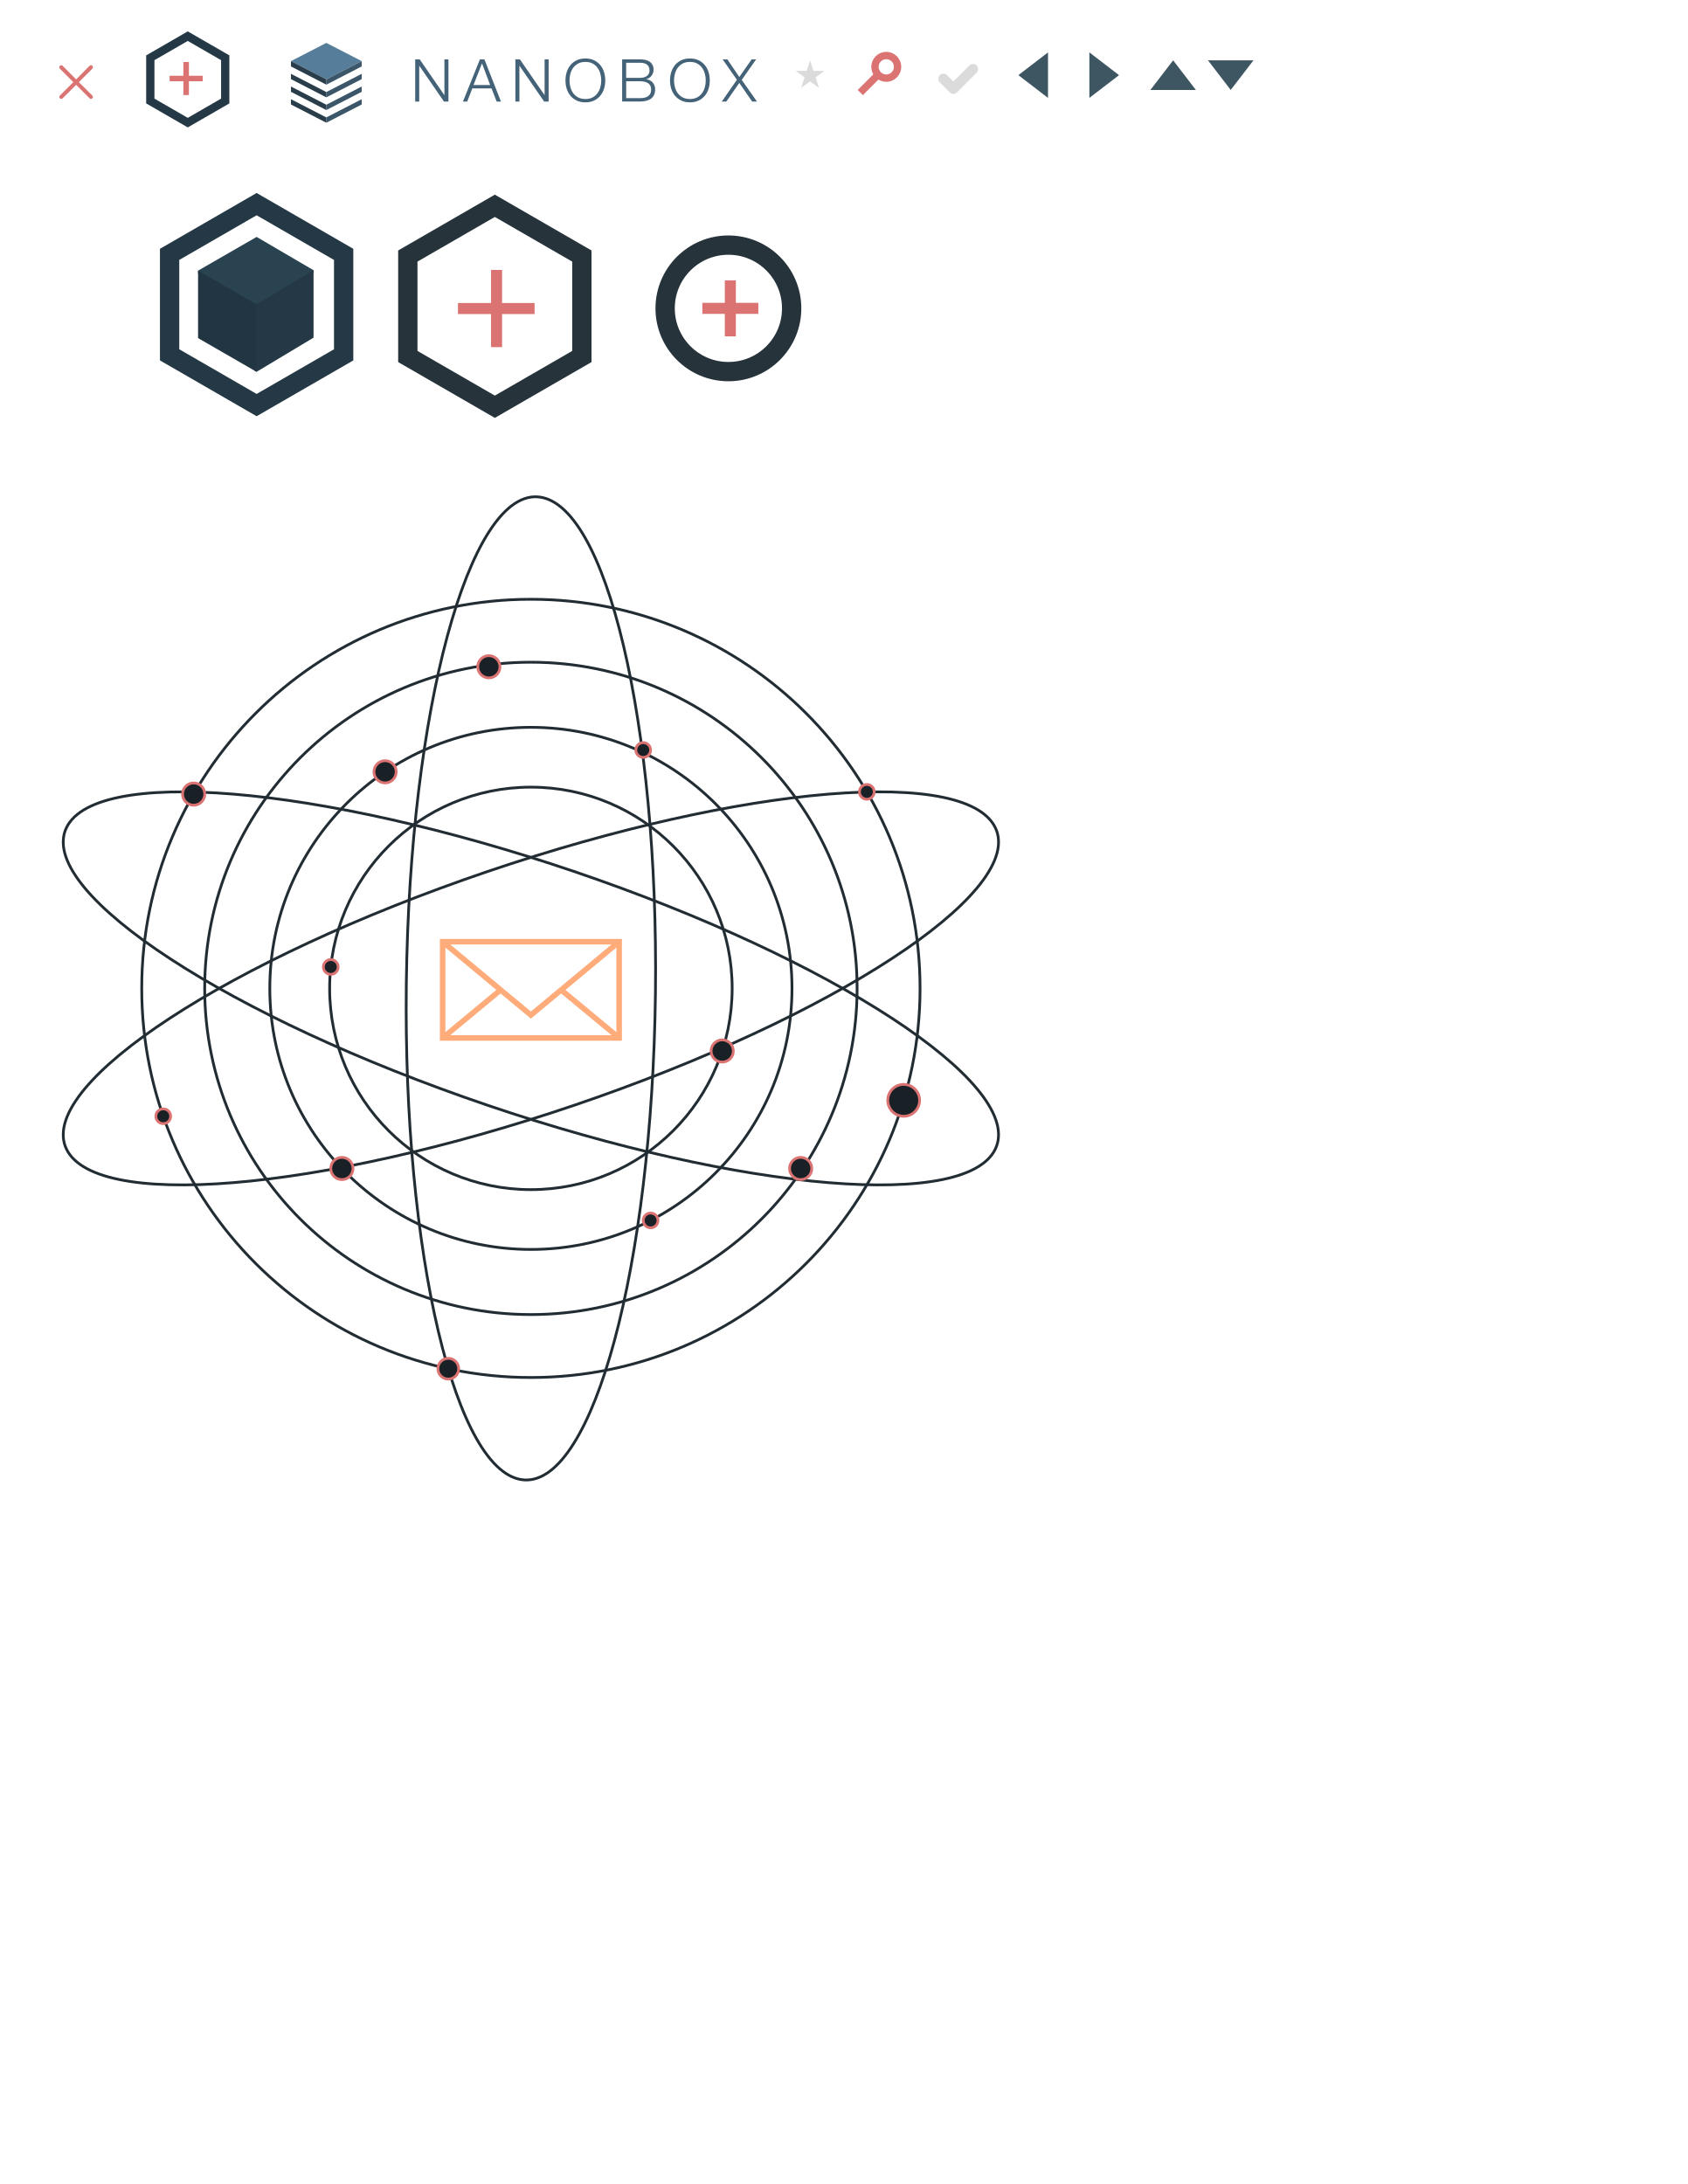
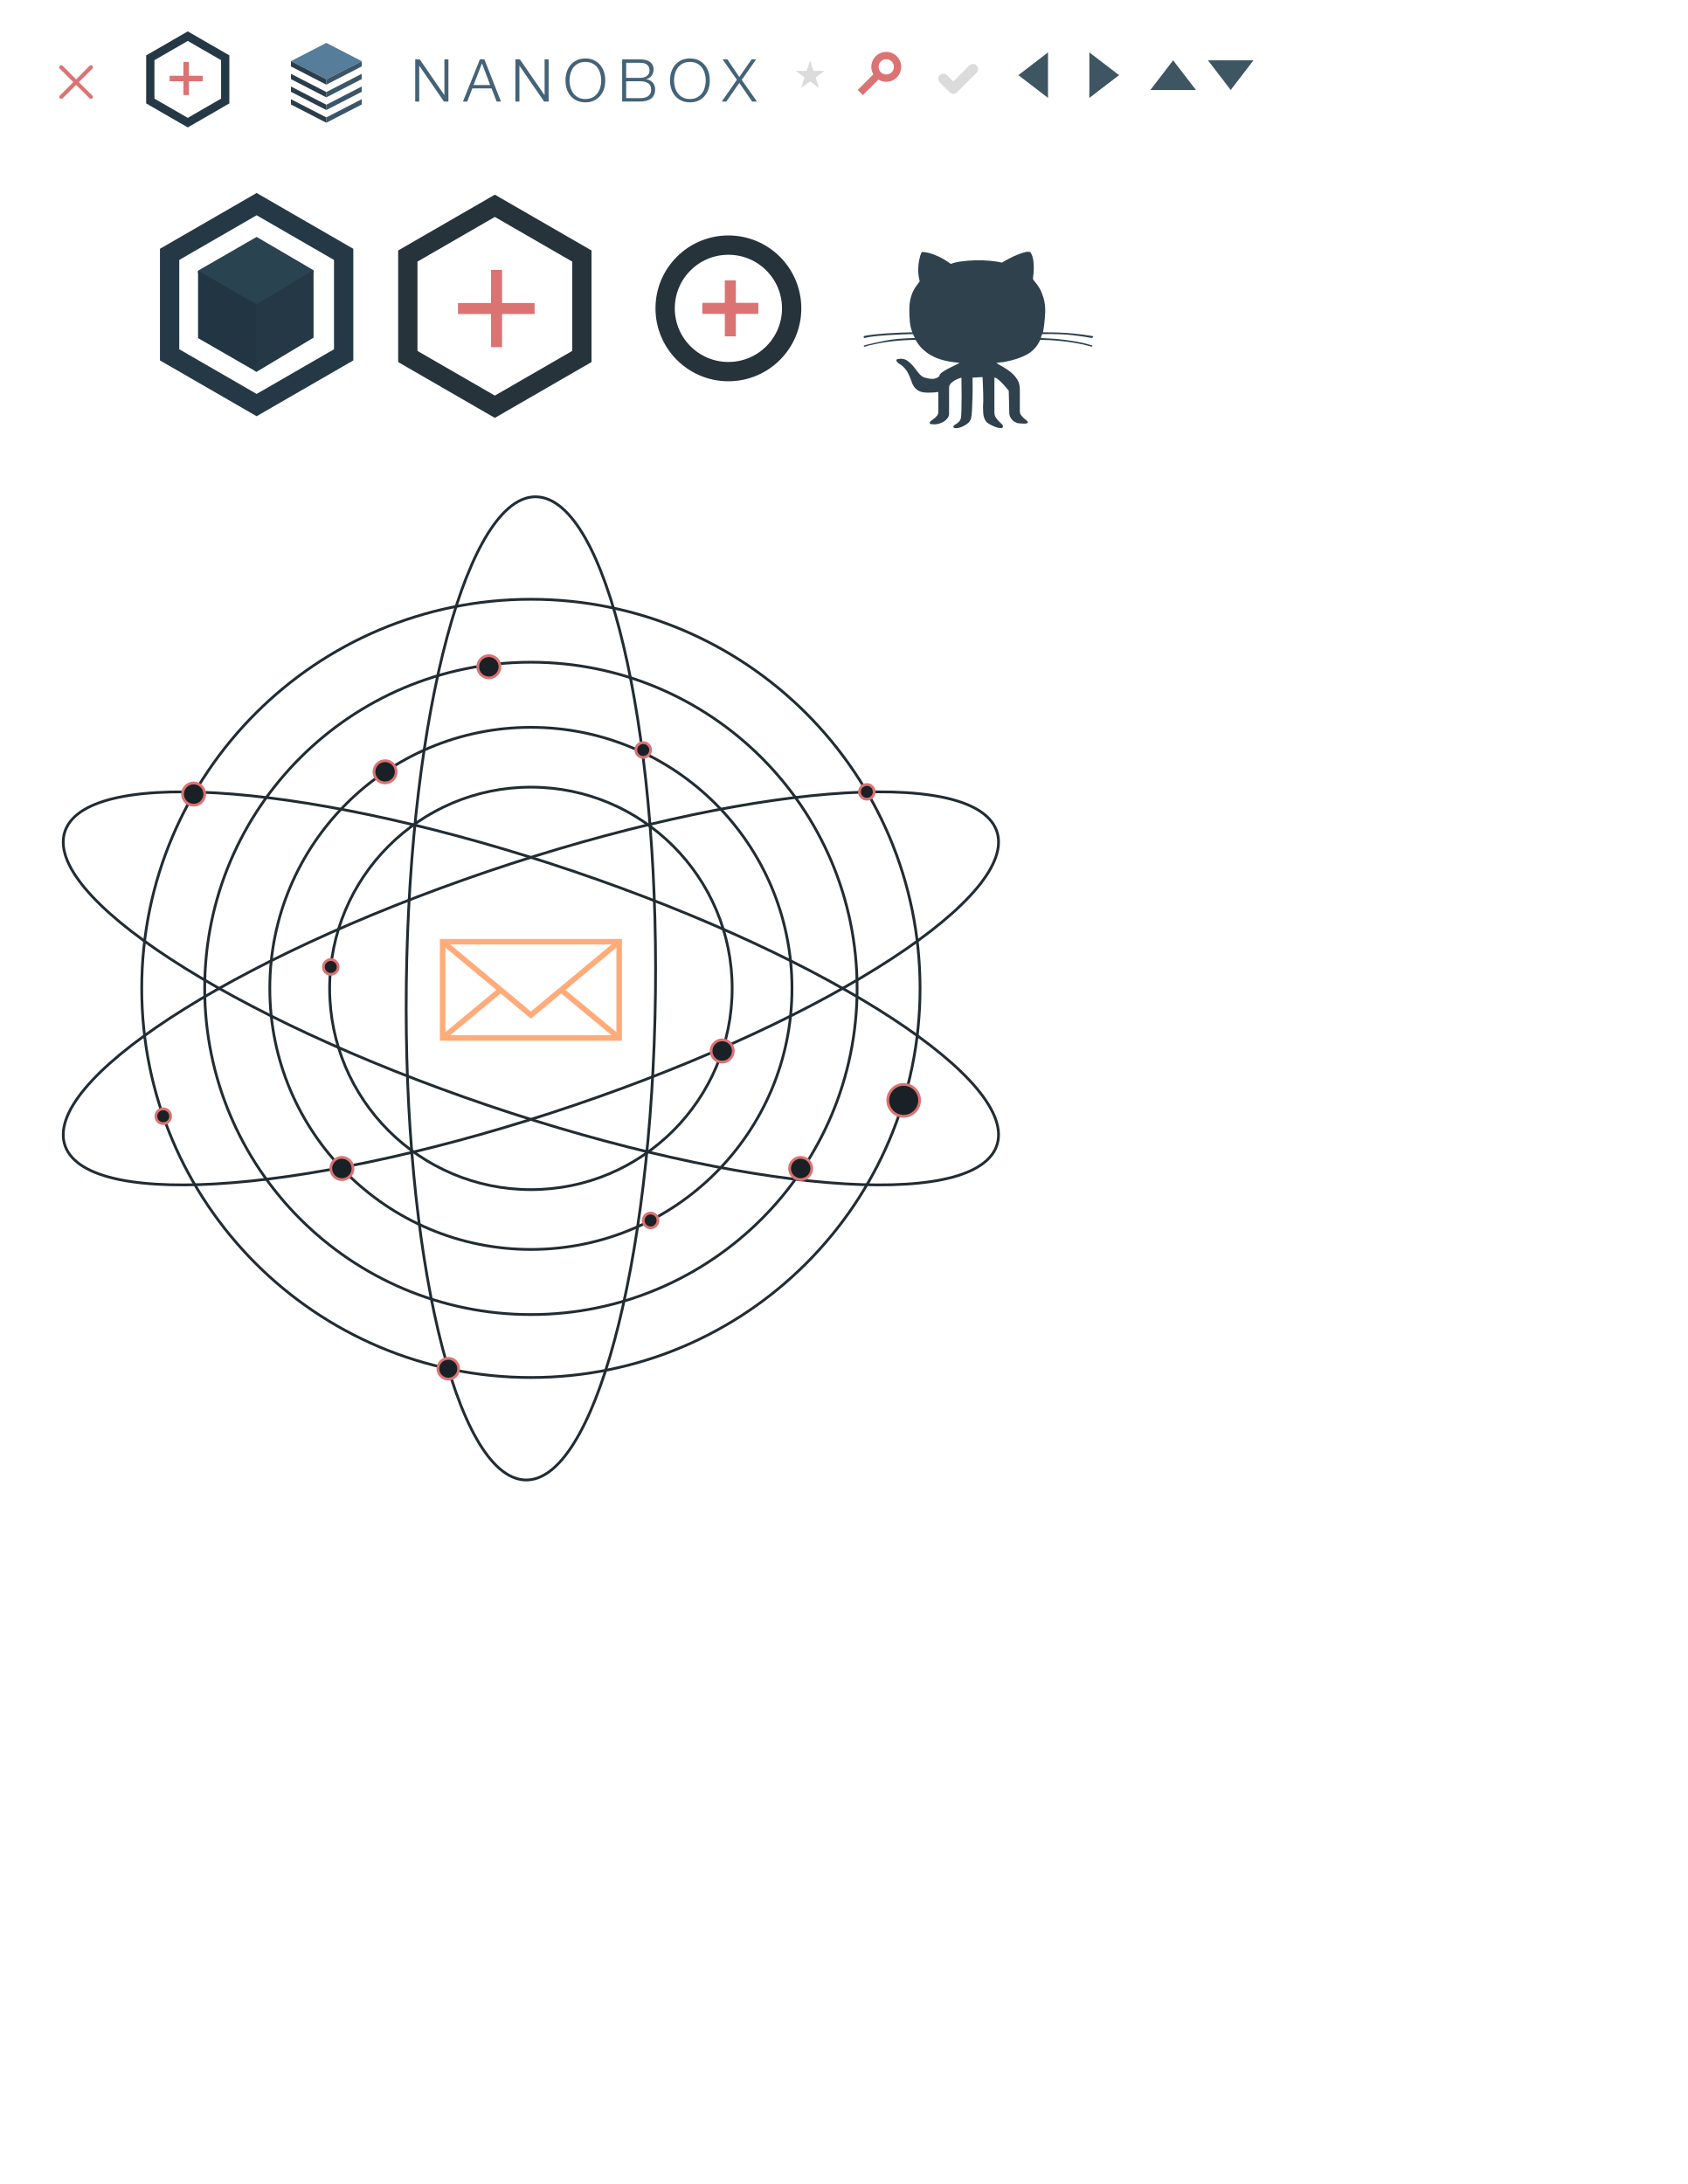
<svg xmlns="http://www.w3.org/2000/svg" xmlns:xlink="http://www.w3.org/1999/xlink" version="1.1" id="Layer_1" x="0px" y="0px" width="612px" height="792px" viewBox="0 0 612 792" enable-background="new 0 0 612 792" xml:space="preserve">
  <symbol id="New_Symbol" viewBox="-6.095 -6.102 12.19 12.202">
-     <g id="x_1_">
-       <path fill="#DB7373" d="M5.888-4.904C6.026-5.045,6.095-5.209,6.095-5.4c0-0.188-0.069-0.354-0.207-0.493    C5.75-6.033,5.579-6.102,5.375-6.102c-0.171,0-0.334,0.067-0.488,0.207L0.012-1.02l-4.898-4.875    c-0.139-0.14-0.297-0.207-0.477-0.207c-0.114,0-0.212,0.018-0.293,0.055C-5.737-6.01-5.815-5.959-5.888-5.895    C-6.026-5.756-6.095-5.59-6.095-5.4c0,0.191,0.069,0.355,0.207,0.496l4.874,4.873l-4.874,4.888    C-5.952,4.92-6.002,4.998-6.04,5.087c-0.036,0.089-0.055,0.183-0.055,0.28c0,0.099,0.019,0.19,0.055,0.281    c0.037,0.09,0.088,0.172,0.152,0.245c0.139,0.138,0.306,0.207,0.501,0.207c0.195,0,0.362-0.067,0.501-0.207L0.012,0.97    l4.874,4.924c0.139,0.138,0.306,0.207,0.501,0.207c0.195,0,0.363-0.067,0.501-0.206C5.953,5.82,6.001,5.738,6.035,5.648    C6.066,5.56,6.084,5.465,6.084,5.367c0-0.099-0.018-0.19-0.049-0.28C6.001,4.997,5.953,4.92,5.888,4.855L1.001-0.031L5.888-4.904z    " />
+     <g id="x_2_">
+       <path fill="#DB7373" d="M5.888-4.904C6.026-5.045,6.095-5.209,6.095-5.4c0-0.188-0.069-0.354-0.207-0.492    C5.75-6.033,5.579-6.102,5.375-6.102c-0.171,0-0.334,0.066-0.488,0.207L0.012-1.02l-4.898-4.875    c-0.139-0.141-0.297-0.207-0.477-0.207c-0.114,0-0.212,0.018-0.293,0.055C-5.737-6.01-5.815-5.959-5.888-5.895    C-6.026-5.756-6.095-5.59-6.095-5.4c0,0.191,0.069,0.355,0.207,0.496l4.874,4.873l-4.874,4.889    C-5.952,4.92-6.002,4.998-6.04,5.087c-0.036,0.089-0.055,0.183-0.055,0.28c0,0.099,0.019,0.189,0.055,0.281    c0.037,0.09,0.088,0.172,0.152,0.244C-5.749,6.031-5.582,6.1-5.387,6.1c0.195,0,0.362-0.066,0.501-0.207L0.012,0.97l4.874,4.924    c0.139,0.139,0.306,0.207,0.501,0.207c0.195,0,0.363-0.066,0.501-0.206C5.953,5.82,6.001,5.738,6.035,5.648    C6.066,5.56,6.084,5.465,6.084,5.367c0-0.1-0.018-0.19-0.049-0.28C6.001,4.997,5.953,4.92,5.888,4.855L1.001-0.031L5.888-4.904z" />
    </g>
  </symbol>
  <symbol id="New_Symbol_1" viewBox="-5.373 -8.25 10.746 16.5">
    <polygon fill="#3E5562" points="-5.373,-8.25 -5.373,8.25 5.373,0  " />
  </symbol>
  <g id="xbtn">
-     <use xlink:href="#New_Symbol" width="12.19" height="12.202" x="-6.095" y="-6.102" transform="matrix(1 0 0 -1 27.5947 29.7559)" overflow="visible" />
+     <use xlink:href="#New_Symbol" width="12.19" height="12.202" x="-6.095" y="-6.102" transform="matrix(1 0 0 -1 27.5947 29.7573)" overflow="visible" />
  </g>
  <g id="small-add-btn">
    <polygon fill="none" stroke="#243845" stroke-width="3" stroke-miterlimit="10" points="54.5,36.632 68.082,44.472 81.662,36.632    81.662,20.95 68.082,13.11 54.5,20.952  " />
    <line fill="none" stroke="#DB7373" stroke-width="2" stroke-miterlimit="10" x1="67.5" y1="22.472" x2="67.5" y2="34.472" />
    <line fill="none" stroke="#DB7373" stroke-width="2" stroke-miterlimit="10" x1="73.5" y1="28.472" x2="61.5" y2="28.472" />
  </g>
  <g id="add-btn">
    <line fill="none" stroke="#DB7373" stroke-width="4" stroke-miterlimit="10" x1="180.053" y1="97.884" x2="180.053" y2="125.884" />
    <line fill="none" stroke="#DB7373" stroke-width="4" stroke-miterlimit="10" x1="166.053" y1="111.884" x2="193.84" y2="111.884" />
    <polygon fill="none" stroke="#26333B" stroke-width="7" stroke-miterlimit="10" points="210.977,129.283 179.424,147.5    147.873,129.283 147.873,92.846 179.424,74.631 210.977,92.849  " />
  </g>
  <g id="engine-icon">
    <polygon fill="#2A4351" points="71.813,99.137 92.876,111.313 113.688,98.843 113.68,97.992 93.053,85.912 71.816,98.146  " />
    <polygon fill="#243845" points="113.688,122.443 93.012,134.846 92.239,134.383 92.239,110.827 113.688,97.979  " />
    <polygon id="_x3E_outline" fill="none" stroke="#243845" stroke-width="7" stroke-miterlimit="10" points="124.605,128.68    93.053,146.896 61.5,128.68 61.5,92.241 93.053,74.026 124.605,92.244  " />
    <polygon fill="#223542" points="71.816,122.611 92.99,134.814 92.99,110.35 71.816,98.146  " />
  </g>
  <g id="logo-horizontal">
    <g>
      <path fill="#446378" d="M152.181,21.521l8.918,12.938h0.043V21.521h1.458v15.307h-1.629l-8.918-12.949h-0.043v12.949h-1.458    V21.521H152.181z" />
      <path fill="#446378" d="M175.645,21.521l6.004,15.307h-1.561l-1.865-4.76h-6.964l-1.854,4.76h-1.543l6.155-15.307H175.645z     M177.725,30.825l-2.959-7.847l-3.064,7.847H177.725z" />
      <path fill="#446378" d="M188.508,21.521l8.918,12.938h0.043V21.521h1.459v15.307h-1.631l-8.918-12.949h-0.043v12.949h-1.457    V21.521H188.508z" />
      <path fill="#446378" d="M205.486,26.151c0.301-0.957,0.75-1.812,1.354-2.54c0.6-0.736,1.354-1.321,2.262-1.758    c0.906-0.438,1.961-0.654,3.162-0.654c1.198,0,2.25,0.219,3.146,0.654c0.9,0.437,1.65,1.021,2.252,1.758    c0.604,0.729,1.054,1.583,1.354,2.54c0.301,0.958,0.451,1.966,0.451,3.021c0,1.062-0.15,2.065-0.451,3.022    c-0.299,0.958-0.75,1.801-1.354,2.521c-0.602,0.729-1.352,1.312-2.252,1.747c-0.896,0.438-1.946,0.653-3.146,0.653    c-1.201,0-2.256-0.219-3.162-0.653c-0.908-0.436-1.662-1.019-2.262-1.747c-0.604-0.729-1.055-1.562-1.354-2.521    c-0.301-0.957-0.449-1.975-0.449-3.022S205.188,27.109,205.486,26.151z M206.826,31.629c0.227,0.812,0.564,1.53,1.029,2.166    c0.465,0.636,1.062,1.146,1.791,1.532c0.729,0.386,1.6,0.579,2.615,0.579c1.014,0,1.883-0.193,2.604-0.579    c0.725-0.386,1.314-0.896,1.779-1.532c0.463-0.636,0.809-1.354,1.027-2.166c0.223-0.807,0.334-1.625,0.334-2.454    c0-0.844-0.111-1.665-0.334-2.466c-0.221-0.8-0.564-1.519-1.027-2.154c-0.465-0.636-1.059-1.146-1.779-1.523    c-0.723-0.396-1.592-0.578-2.604-0.578c-1.016,0-1.887,0.188-2.615,0.578c-0.729,0.387-1.326,0.896-1.791,1.523    c-0.465,0.646-0.809,1.354-1.029,2.154c-0.221,0.801-0.332,1.622-0.332,2.466C206.494,30.004,206.605,30.822,206.826,31.629z" />
      <path fill="#446378" d="M232.07,21.521c0.643,0,1.262,0.061,1.854,0.182c0.594,0.122,1.109,0.329,1.562,0.622    c0.449,0.293,0.812,0.679,1.082,1.157c0.271,0.479,0.408,1.066,0.408,1.789c0,0.396-0.064,0.781-0.193,1.17    c-0.129,0.379-0.311,0.722-0.547,1.021c-0.232,0.312-0.514,0.567-0.836,0.782c-0.322,0.214-0.684,0.364-1.082,0.45v0.043    c0.984,0.128,1.771,0.527,2.357,1.211c0.586,0.679,0.879,1.519,0.879,2.52c0,0.243-0.021,0.521-0.064,0.825    c-0.043,0.312-0.129,0.621-0.258,0.943c-0.127,0.313-0.312,0.64-0.557,0.954c-0.244,0.312-0.568,0.589-0.98,0.818    c-0.406,0.232-0.906,0.436-1.5,0.575c-0.594,0.15-1.305,0.229-2.133,0.229h-6.478V21.52h6.479v0.01L232.07,21.521L232.07,21.521z     M232.07,28.231c0.586,0,1.094-0.067,1.521-0.204c0.43-0.146,0.785-0.321,1.061-0.562c0.287-0.229,0.5-0.512,0.646-0.82    c0.143-0.312,0.215-0.646,0.215-1.013c0-1.915-1.15-2.873-3.451-2.873h-5.018v5.477L232.07,28.231L232.07,28.231z M232.07,35.585    c0.543,0,1.059-0.047,1.543-0.14c0.486-0.103,0.914-0.271,1.287-0.504c0.371-0.243,0.664-0.568,0.879-0.979    c0.213-0.407,0.32-0.918,0.32-1.532c0-0.979-0.346-1.727-1.039-2.219c-0.693-0.493-1.689-0.74-2.99-0.74h-5.018v6.11    L232.07,35.585L232.07,35.585z" />
      <path fill="#446378" d="M243.391,26.151c0.299-0.957,0.75-1.812,1.35-2.54c0.605-0.736,1.355-1.321,2.271-1.758    c0.896-0.438,1.961-0.654,3.16-0.654c1.189,0,2.252,0.219,3.145,0.654c0.9,0.437,1.65,1.021,2.25,1.758    c0.605,0.729,1.051,1.583,1.355,2.54c0.301,0.958,0.441,1.966,0.441,3.021c0,1.062-0.145,2.065-0.441,3.022    c-0.309,0.958-0.75,1.801-1.355,2.521c-0.6,0.729-1.35,1.312-2.25,1.747c-0.895,0.438-1.951,0.653-3.145,0.653    c-1.199,0-2.266-0.219-3.16-0.653c-0.908-0.436-1.662-1.019-2.271-1.747c-0.6-0.729-1.051-1.562-1.35-2.521    c-0.301-0.957-0.451-1.975-0.451-3.022S243.09,27.109,243.391,26.151z M244.729,31.629c0.223,0.812,0.564,1.53,1.029,2.166    c0.465,0.636,1.061,1.146,1.791,1.532c0.729,0.386,1.6,0.579,2.613,0.579c1.016,0,1.885-0.193,2.604-0.579    c0.719-0.386,1.312-0.896,1.779-1.532c0.465-0.636,0.807-1.354,1.02-2.166c0.23-0.807,0.334-1.625,0.334-2.454    c0-0.844-0.104-1.665-0.334-2.466c-0.221-0.8-0.561-1.519-1.02-2.154c-0.465-0.635-1.062-1.146-1.779-1.523    c-0.723-0.396-1.59-0.578-2.604-0.578c-1.019,0-1.891,0.188-2.613,0.578c-0.73,0.387-1.326,0.896-1.791,1.523    c-0.465,0.646-0.812,1.354-1.029,2.154c-0.221,0.801-0.332,1.622-0.332,2.466C244.396,30.004,244.508,30.822,244.729,31.629z" />
      <path fill="#446378" d="M263.734,21.521l4.33,6.4l4.48-6.4h1.629l-5.23,7.46l5.531,7.847h-1.758l-4.652-6.753l-4.717,6.753h-1.629    l5.479-7.891l-5.188-7.416H263.734z" />
    </g>
    <polygon fill="#3B5669" points="118.323,42.58 131.147,35.971 131.147,37.896 118.323,44.508  " />
    <polygon fill="#2A3D4A" points="118.323,42.58 105.5,35.971 105.5,37.896 118.323,44.508  " />
    <polygon fill="#3B5669" points="118.323,37.979 131.147,31.368 131.147,33.295 118.323,39.906  " />
    <polygon fill="#2A3D4A" points="118.323,37.979 105.5,31.368 105.5,33.295 118.323,39.906  " />
    <polygon fill="#3B5669" points="118.323,33.376 131.147,26.767 131.147,28.693 118.323,35.305  " />
    <polygon fill="#2A3D4A" points="118.323,33.376 105.5,26.767 105.5,28.693 118.323,35.305  " />
    <polygon fill="#567D99" points="131.147,22.164 118.323,28.773 105.5,22.164 118.323,15.554  " />
    <polygon fill="#3B5669" points="118.323,28.773 131.147,22.164 131.147,24.092 118.323,30.703  " />
    <polygon fill="#2A3D4A" points="118.323,28.773 105.5,22.164 105.5,24.092 118.323,30.703  " />
  </g>
  <g id="circle-add-btn">
    <line fill="none" stroke="#DB7373" stroke-width="4" stroke-miterlimit="10" x1="264.816" y1="101.672" x2="264.816" y2="121.975" />
    <line fill="none" stroke="#DB7373" stroke-width="4" stroke-miterlimit="10" x1="254.665" y1="111.824" x2="274.967" y2="111.824" />
    <circle fill="none" stroke="#26333B" stroke-width="7" stroke-miterlimit="10" cx="264.113" cy="111.824" r="22.939" />
  </g>
  <g id="star">
    <polygon fill="#DBDBDB" points="293.729,21.902 294.963,25.701 298.957,25.701 295.726,28.049 296.96,31.848 293.729,29.5    290.497,31.848 291.73,28.049 288.5,25.701 292.494,25.701  " />
  </g>
  <g id="search">
-     <path fill="#DB7373" d="M321.354,29.66c-2.987,0-5.423-2.435-5.423-5.426c0-2.989,2.436-5.421,5.423-5.421   c2.99,0,5.426,2.432,5.426,5.421C326.779,27.226,324.345,29.66,321.354,29.66L321.354,29.66z M321.354,21.467   c-1.524,0-2.77,1.243-2.77,2.768c0,1.53,1.244,2.771,2.77,2.771c1.529,0,2.771-1.242,2.771-2.771   C324.126,22.709,322.884,21.467,321.354,21.467L321.354,21.467z" />
+     <path fill="#DB7373" d="M321.354,29.66c-2.986,0-5.423-2.435-5.423-5.426c0-2.989,2.437-5.421,5.423-5.421   c2.99,0,5.427,2.432,5.427,5.421C326.779,27.226,324.345,29.66,321.354,29.66L321.354,29.66z M321.354,21.467   c-1.523,0-2.77,1.243-2.77,2.768c0,1.53,1.244,2.771,2.77,2.771c1.529,0,2.771-1.242,2.771-2.771   C324.126,22.709,322.884,21.467,321.354,21.467L321.354,21.467z" />
    <polygon fill="#DB7373" points="312.877,34.5 311,32.619 317.485,26.136 319.362,28.014  " />
  </g>
  <g id="check">
-     <path fill="#DBDBDB" d="M345.691,34.061c-0.262,0-0.498-0.051-0.715-0.153c-0.216-0.102-0.419-0.238-0.611-0.408l-3.604-3.621   c-0.182-0.181-0.316-0.388-0.407-0.621c-0.092-0.232-0.137-0.467-0.137-0.706c0-0.238,0.045-0.47,0.137-0.697   c0.091-0.227,0.227-0.425,0.407-0.595c0.183-0.181,0.39-0.32,0.621-0.417c0.231-0.096,0.467-0.145,0.705-0.145   s0.47,0.048,0.697,0.145c0.227,0.097,0.43,0.235,0.61,0.417l2.296,2.295l5.797-5.814c0.182-0.181,0.386-0.317,0.611-0.408   c0.227-0.091,0.462-0.136,0.706-0.136c0.243,0,0.479,0.045,0.705,0.136c0.227,0.091,0.432,0.227,0.611,0.408   c0.182,0.182,0.313,0.386,0.399,0.612c0.085,0.227,0.128,0.462,0.128,0.706c0,0.244-0.043,0.479-0.128,0.705   c-0.086,0.227-0.219,0.431-0.399,0.612L347,33.5c-0.17,0.17-0.365,0.306-0.586,0.408C346.193,34.01,345.952,34.061,345.691,34.061z   " />
+     <path fill="#DBDBDB" d="M345.691,34.061c-0.263,0-0.498-0.051-0.716-0.153c-0.216-0.102-0.419-0.238-0.61-0.408l-3.604-3.621   c-0.182-0.181-0.315-0.388-0.407-0.621c-0.092-0.232-0.137-0.467-0.137-0.706c0-0.238,0.045-0.47,0.137-0.697   s0.228-0.425,0.407-0.595c0.184-0.181,0.391-0.32,0.621-0.417c0.231-0.096,0.467-0.145,0.705-0.145s0.47,0.048,0.697,0.145   c0.227,0.097,0.43,0.235,0.609,0.417l2.297,2.295l5.797-5.814c0.182-0.181,0.386-0.317,0.61-0.408   c0.228-0.091,0.462-0.136,0.706-0.136c0.243,0,0.479,0.045,0.705,0.136c0.228,0.091,0.433,0.227,0.611,0.408   c0.182,0.182,0.312,0.386,0.398,0.612c0.085,0.227,0.128,0.462,0.128,0.706c0,0.244-0.043,0.479-0.128,0.705   c-0.086,0.227-0.219,0.431-0.398,0.612L347,33.5c-0.17,0.17-0.365,0.306-0.586,0.408C346.193,34.01,345.952,34.061,345.691,34.061z   " />
  </g>
  <g id="left-arrow">
    <use xlink:href="#New_Symbol_1" width="10.746" height="16.5" x="-5.373" y="-8.25" transform="matrix(-1 0 0 -1 374.627 27.25)" overflow="visible" />
  </g>
  <g id="up-arrow">
-     <use xlink:href="#New_Symbol_1" width="10.746" height="16.5" x="-5.373" y="-8.25" transform="matrix(4.489620e-11 -1 1 4.489620e-11 425.373 27.25)" overflow="visible" />
+     <use xlink:href="#New_Symbol_1" width="10.746" height="16.5" x="-5.373" y="-8.25" transform="matrix(4.489581e-11 -1 1 4.489581e-11 425.373 27.25)" overflow="visible" />
  </g>
  <g id="down-arrow">
-     <use xlink:href="#New_Symbol_1" width="10.746" height="16.5" x="-5.373" y="-8.25" transform="matrix(-1.346886e-10 1 -1 -1.346886e-10 446.25 27.25)" overflow="visible" />
+     <use xlink:href="#New_Symbol_1" width="10.746" height="16.5" x="-5.373" y="-8.25" transform="matrix(-1.346874e-10 1 -1 -1.346874e-10 446.25 27.25)" overflow="visible" />
  </g>
  <g id="right-arrow">
    <use xlink:href="#New_Symbol_1" width="10.746" height="16.5" x="-5.373" y="-8.25" transform="matrix(1 0 0 -1 400.373 27.25)" overflow="visible" />
  </g>
  <g id="mail">
    <circle fill="none" stroke="#212C33" stroke-miterlimit="10" cx="192.499" cy="358.426" r="72.976" />
    <circle fill="none" stroke="#212C33" stroke-miterlimit="10" cx="192.499" cy="358.426" r="94.669" />
-     <path fill="none" stroke="#212C33" stroke-miterlimit="10" d="M310.779,358.426c0,65.325-52.957,118.281-118.283,118.281   c-65.321,0-118.278-52.956-118.278-118.281c0-65.326,52.957-118.281,118.278-118.281   C257.822,240.145,310.779,293.1,310.779,358.426z" />
-     <path fill="none" stroke="#212C33" stroke-miterlimit="10" d="M360.292,299.048c13.425,21.761-50.818,65.986-143.489,98.78   c-92.666,32.791-178.674,41.735-192.101,19.977c-13.425-21.763,50.819-65.989,143.486-98.78   C260.859,286.23,346.867,277.287,360.292,299.048z" />
+     <path fill="none" stroke="#212C33" stroke-miterlimit="10" d="M310.779,358.426c0,65.325-52.958,118.281-118.283,118.281   c-65.321,0-118.278-52.956-118.278-118.281c0-65.326,52.957-118.281,118.278-118.281   C257.822,240.145,310.779,293.1,310.779,358.426z" />
+     <path fill="none" stroke="#212C33" stroke-miterlimit="10" d="M360.292,299.048c13.425,21.761-50.818,65.986-143.489,98.78   c-92.666,32.791-178.674,41.734-192.101,19.977c-13.425-21.763,50.819-65.989,143.486-98.78   C260.859,286.23,346.867,277.287,360.292,299.048z" />
    <path fill="none" stroke="#212C33" stroke-miterlimit="10" d="M360.292,417.803c13.425-21.76-50.818-65.985-143.489-98.779   c-92.666-32.792-178.674-41.736-192.101-19.977c-13.425,21.762,50.819,65.988,143.486,98.78   C260.859,430.621,346.867,439.564,360.292,417.803z" />
-     <path fill="none" stroke="#212C33" stroke-miterlimit="10" d="M188.031,536.361c24.85,6.021,46.992-68.762,49.459-167.034   c2.467-98.266-15.678-182.812-40.526-188.836c-24.852-6.022-46.995,68.764-49.462,167.03   C145.035,445.793,163.181,530.34,188.031,536.361z" />
+     <path fill="none" stroke="#212C33" stroke-miterlimit="10" d="M188.031,536.361c24.85,6.021,46.992-68.763,49.459-167.034   c2.467-98.266-15.678-182.812-40.526-188.836c-24.852-6.022-46.995,68.764-49.462,167.03   C145.035,445.793,163.181,530.34,188.031,536.361z" />
    <circle fill="none" stroke="#212C33" stroke-miterlimit="10" cx="192.499" cy="358.426" r="141.107" />
    <g>
      <rect x="160.499" y="341.5" fill="none" stroke="#FFAB7A" stroke-width="2" stroke-miterlimit="10" width="64" height="34.905" />
      <polyline fill="none" stroke="#FFAB7A" stroke-width="2" stroke-miterlimit="10" points="224.499,341.5 192.499,368.109     160.499,341.5   " />
      <line fill="none" stroke="#FFAB7A" stroke-width="2" stroke-miterlimit="10" x1="203.377" y1="358.898" x2="224.499" y2="376.405" />
      <line fill="none" stroke="#FFAB7A" stroke-width="2" stroke-miterlimit="10" x1="160.499" y1="376.405" x2="181.622" y2="358.897" />
    </g>
    <circle fill="#192126" stroke="#DB7373" stroke-miterlimit="10" cx="261.871" cy="381.124" r="4.031" />
    <circle fill="#192126" stroke="#DB7373" stroke-miterlimit="10" cx="162.546" cy="496.346" r="3.761" />
    <circle fill="#192126" stroke="#DB7373" stroke-miterlimit="10" cx="235.907" cy="442.576" r="2.677" />
    <circle fill="#192126" stroke="#DB7373" stroke-miterlimit="10" cx="233.23" cy="271.979" r="2.677" />
    <circle fill="#192126" stroke="#DB7373" stroke-miterlimit="10" cx="59.197" cy="404.795" r="2.677" />
    <circle fill="#192126" stroke="#DB7373" stroke-miterlimit="10" cx="119.936" cy="350.655" r="2.677" />
    <circle fill="#192126" stroke="#DB7373" stroke-miterlimit="10" cx="314.306" cy="287.156" r="2.677" />
    <circle fill="#192126" stroke="#DB7373" stroke-miterlimit="10" cx="327.667" cy="399.021" r="5.774" />
    <circle fill="#192126" stroke="#DB7373" stroke-miterlimit="10" cx="70.216" cy="287.967" r="4.031" />
    <circle fill="#192126" stroke="#DB7373" stroke-miterlimit="10" cx="290.318" cy="423.738" r="4.031" />
    <circle fill="#192126" stroke="#DB7373" stroke-miterlimit="10" cx="139.627" cy="279.885" r="4.031" />
    <circle fill="#192126" stroke="#DB7373" stroke-miterlimit="10" cx="177.259" cy="241.794" r="4.031" />
    <circle fill="#192126" stroke="#DB7373" stroke-miterlimit="10" cx="123.967" cy="423.738" r="4.031" />
  </g>
+   <g id="github">
+     <path fill="#2F414D" d="M395.961,122.583c-1.82-0.346-4.156-0.692-7.015-1.04c-2.857-0.346-6.538-0.475-11.04-0.39   c-0.304,0.52-0.454,0.997-0.454,1.43c0.734,0.044,1.785,0.097,3.149,0.163s2.889,0.195,4.577,0.39   c1.688,0.193,3.465,0.454,5.325,0.779c1.861,0.325,3.68,0.769,5.457,1.331l0.193,0.195c-0.13,0.174-0.282,0.259-0.454,0.259   c-1.731-0.52-3.54-0.941-5.423-1.266c-1.884-0.324-3.681-0.574-5.391-0.748c-1.71-0.172-3.246-0.292-4.61-0.357   c-1.364-0.064-2.394-0.097-3.085-0.097c-1.127,2.467-2.815,4.286-5.065,5.455c-2.252,1.169-5.065,2.058-8.443,2.663   c-0.433,0-0.833,0.033-1.201,0.099c-0.367,0.064-0.791,0.097-1.267,0.097c0.692,0.477,1.527,0.985,2.501,1.526   s1.916,1.181,2.825,1.915c0.909,0.738,1.677,1.615,2.305,2.631s0.942,2.218,0.942,3.604v7.924c0,0.561,0.163,1.049,0.487,1.46   c0.324,0.41,0.671,0.779,1.038,1.104c0.369,0.325,0.703,0.607,1.007,0.845c0.303,0.237,0.433,0.444,0.39,0.616   c0,0.174-0.141,0.293-0.421,0.357c-0.282,0.065-0.618,0.099-1.007,0.099c-0.391,0-0.802-0.023-1.234-0.066   c-0.434-0.044-0.823-0.087-1.169-0.129c-0.866-0.348-1.494-0.748-1.884-1.202c-0.389-0.454-0.671-0.898-0.845-1.332   c-0.172-0.477-0.238-0.997-0.193-1.559l-0.195-7.663c-0.693-0.866-1.364-1.646-2.014-2.338c-0.563-0.604-1.136-1.157-1.721-1.656   c-0.584-0.497-1.071-0.746-1.461-0.746V149.6c0,0.649,0.162,1.233,0.486,1.752c0.325,0.52,0.683,0.974,1.072,1.364   c0.389,0.39,0.746,0.736,1.071,1.04c0.324,0.302,0.486,0.562,0.486,0.779c0,0.476-0.249,0.715-0.746,0.715   c-0.498,0-1.072-0.108-1.722-0.325c-0.648-0.218-1.298-0.499-1.947-0.844c-0.649-0.348-1.126-0.649-1.43-0.91   c-0.779-0.779-1.223-1.926-1.331-3.441c-0.108-1.517-0.097-2.987,0.032-4.415c0-0.694-0.011-1.526-0.032-2.5   c-0.021-0.976-0.055-1.917-0.097-2.827c-0.045-1.081-0.087-2.164-0.13-3.246l-3.638,0.195c0.042,2.381,0.042,4.61,0,6.689   c-0.043,1.774-0.108,3.484-0.194,5.13c-0.088,1.644-0.239,2.75-0.455,3.312c-0.347,0.736-0.866,1.341-1.558,1.818   c-0.693,0.476-1.397,0.833-2.112,1.072c-0.713,0.236-1.331,0.346-1.849,0.325c-0.521-0.023-0.781-0.207-0.781-0.553   c0-0.216,0.12-0.4,0.357-0.552c0.238-0.151,0.521-0.336,0.845-0.551c0.324-0.218,0.626-0.478,0.91-0.781   c0.28-0.303,0.486-0.713,0.616-1.233c0.085-0.477,0.151-1.494,0.195-3.053c0.043-1.559,0.063-3.204,0.063-4.935   c0-2.036-0.021-4.264-0.063-6.689c-0.867,0.259-1.625,0.562-2.274,0.909c-0.562,0.303-1.07,0.682-1.526,1.138   c-0.454,0.454-0.681,0.983-0.681,1.59v9.416c0,0.606-0.185,1.159-0.552,1.657c-0.369,0.497-0.823,0.909-1.364,1.233   c-0.541,0.325-1.115,0.574-1.722,0.748c-0.606,0.172-1.126,0.259-1.558,0.259c-0.348,0-0.737-0.023-1.169-0.065   c-0.435-0.043-0.649-0.172-0.649-0.389c0-0.303,0.162-0.574,0.487-0.812c0.324-0.239,0.682-0.51,1.07-0.812   c0.391-0.303,0.748-0.651,1.072-1.04c0.325-0.39,0.487-0.867,0.487-1.43v-7.208c-0.304,0.043-0.649,0.085-1.04,0.129   c-0.348,0.043-0.746,0.076-1.201,0.097c-0.454,0.021-0.964,0.033-1.525,0.033c-1.43,0-2.522-0.207-3.28-0.617   c-0.758-0.413-1.343-0.921-1.753-1.526c-0.413-0.606-0.715-1.223-0.91-1.851c-0.194-0.626-0.399-1.179-0.616-1.656   c-0.563-1.386-1.181-2.446-1.851-3.183c-0.673-0.736-1.397-1.32-2.176-1.752c-0.478-0.346-0.758-0.682-0.845-1.007   s0.108-0.529,0.586-0.618c1.298-0.215,2.38-0.031,3.246,0.553c0.865,0.585,1.635,1.289,2.305,2.11   c0.671,0.823,1.32,1.646,1.949,2.469c0.627,0.821,1.354,1.363,2.176,1.623c1.255,0.346,2.261,0.499,3.019,0.455   c0.758-0.043,1.505-0.346,2.241-0.909c0.043-0.52,0.4-1.018,1.072-1.495c0.671-0.476,1.428-0.93,2.272-1.362   c0.845-0.433,1.656-0.833,2.435-1.202c0.78-0.367,1.32-0.659,1.625-0.877h-0.261c-4.2-0.346-7.555-1.233-10.065-2.663   c-2.512-1.428-4.396-3.312-5.651-5.65c-2.251,0.044-4.265,0.141-6.038,0.292c-1.775,0.152-3.378,0.336-4.808,0.552   c-1.428,0.217-2.684,0.444-3.766,0.682s-2.077,0.466-2.987,0.682c-0.13,0.129-0.292,0.205-0.487,0.226   c-0.194,0.023-0.336,0.033-0.423,0.033c-0.042,0.044-0.087,0.044-0.129,0c-0.087,0-0.13-0.085-0.13-0.259   c-0.044,0-0.044-0.021,0-0.065c0-0.085,0.087-0.13,0.259-0.13c0.087,0,0.195-0.033,0.326-0.097c0.13-0.065,0.236-0.098,0.325-0.098   c1.903-0.476,4.22-0.984,6.948-1.526c2.729-0.541,6.276-0.854,10.65-0.941c-0.13-0.26-0.249-0.508-0.357-0.748   c-0.108-0.236-0.228-0.464-0.357-0.682c-0.823,0-2.034,0.033-3.637,0.099c-1.602,0.065-3.279,0.152-5.033,0.259   c-1.753,0.11-3.441,0.251-5.064,0.423c-1.625,0.174-2.891,0.389-3.801,0.649c-0.172,0-0.259-0.042-0.259-0.129   c-0.044-0.042-0.044-0.108,0-0.195c-0.087-0.087-0.108-0.15-0.065-0.195c0.043-0.042,0.065-0.108,0.065-0.195   c0.91-0.216,2.164-0.41,3.766-0.583c1.603-0.172,3.281-0.315,5.034-0.423c1.754-0.107,3.432-0.195,5.033-0.259   c1.602-0.065,2.857-0.098,3.766-0.098c-0.476-1.125-0.778-2.391-0.908-3.799c-0.13-1.407-0.195-2.846-0.195-4.319   c0-1.341,0.097-2.5,0.292-3.474c0.195-0.974,0.456-1.851,0.78-2.63c0.325-0.78,0.714-1.503,1.169-2.176   c0.454-0.67,0.963-1.374,1.525-2.111c-0.389-1.558-0.574-2.987-0.551-4.286c0.021-1.298,0.139-2.423,0.357-3.377   c0.215-1.125,0.518-2.099,0.908-2.922c0.736-0.042,1.623,0.065,2.662,0.325c0.866,0.216,1.96,0.617,3.281,1.202   c1.319,0.583,2.867,1.505,4.643,2.759c0.951-0.389,2.229-0.692,3.832-0.908c1.6-0.216,3.289-0.346,5.064-0.39   c1.775-0.043,3.528,0.011,5.262,0.162c1.73,0.152,3.182,0.38,4.351,0.682c0.692-0.433,1.536-0.91,2.532-1.428   c0.996-0.52,1.981-0.985,2.956-1.396c0.974-0.412,1.894-0.725,2.759-0.941c0.866-0.216,1.56-0.238,2.079-0.065   c0.172,0.259,0.355,0.616,0.551,1.072c0.195,0.454,0.357,1.07,0.487,1.85c0.131,0.78,0.194,1.733,0.194,2.857   c0,1.126-0.107,2.446-0.324,3.963c0.172,0.346,0.497,0.79,0.974,1.331c0.478,0.541,0.975,1.266,1.494,2.174   c0.52,0.91,0.985,2.046,1.396,3.41c0.412,1.364,0.616,3.02,0.616,4.968c-0.087,1.517-0.194,2.891-0.324,4.124   c-0.13,1.234-0.304,2.35-0.52,3.345c4.459,0,8.096,0.141,10.911,0.423c2.813,0.282,5.173,0.595,7.078,0.941l0.131,0.13   c0.085,0.088,0.13,0.173,0.13,0.26c-0.13,0-0.219,0.054-0.261,0.163C396.111,122.529,396.046,122.583,395.961,122.583z" />
+   </g>
</svg>
